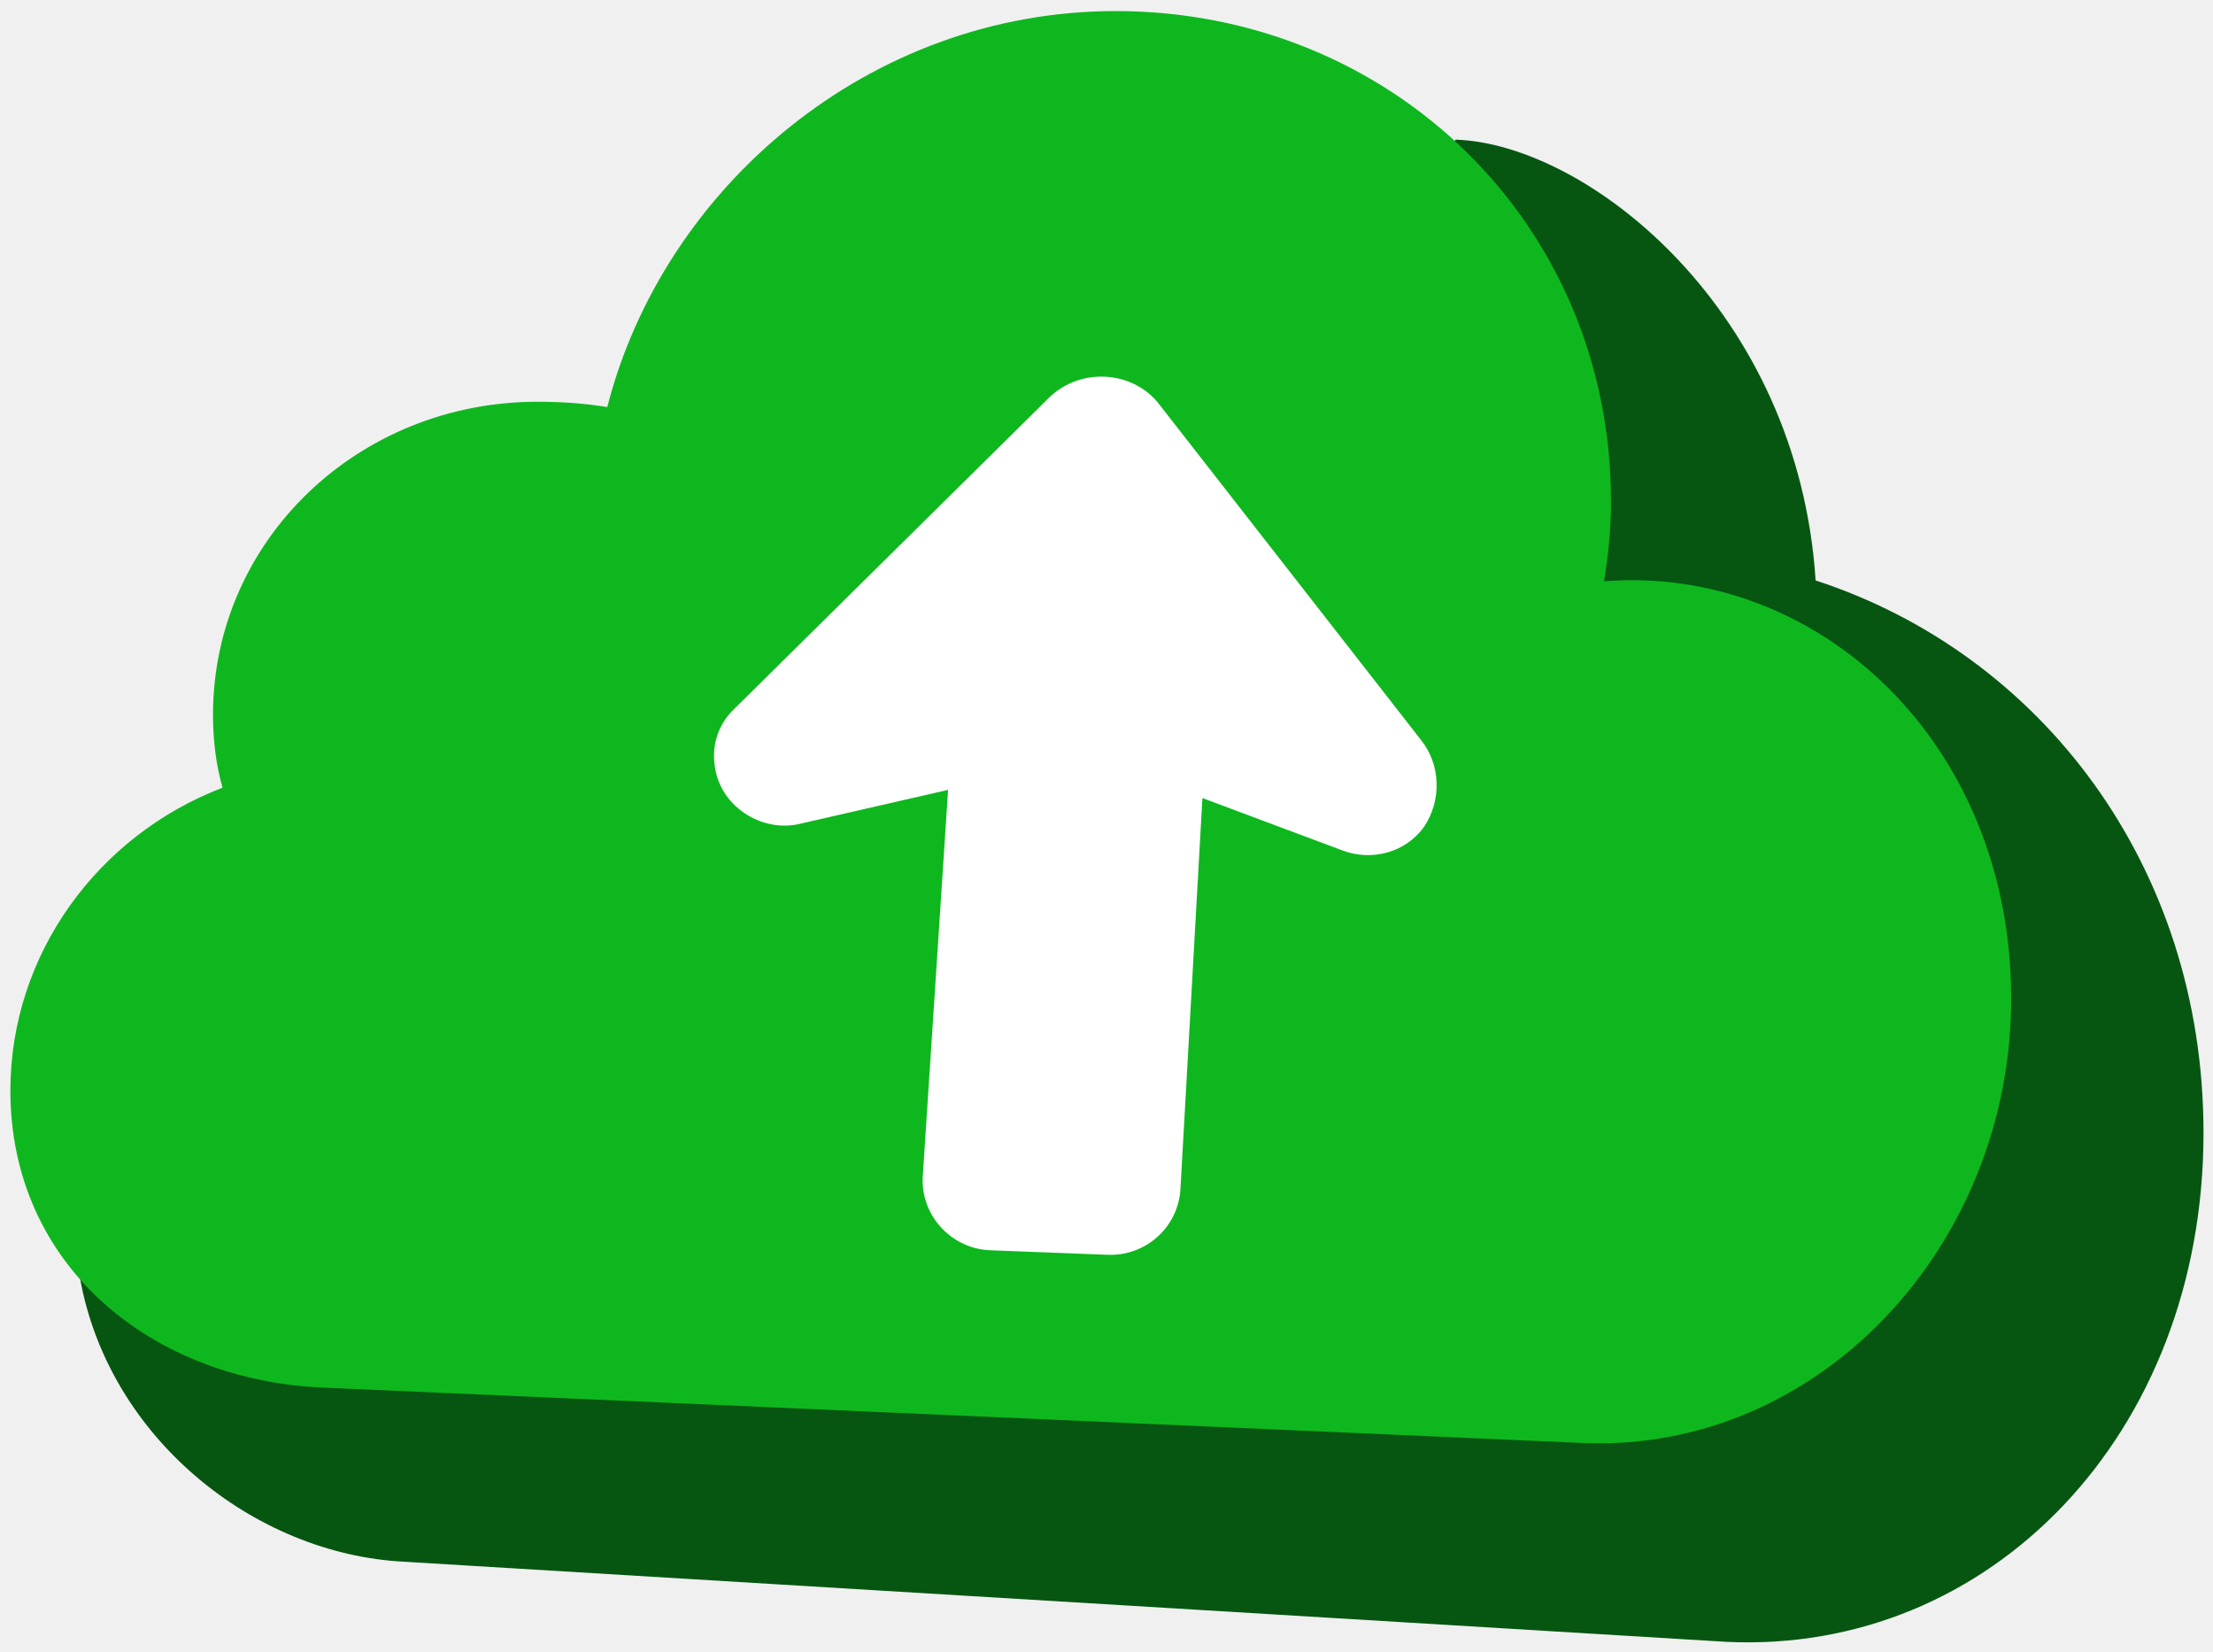
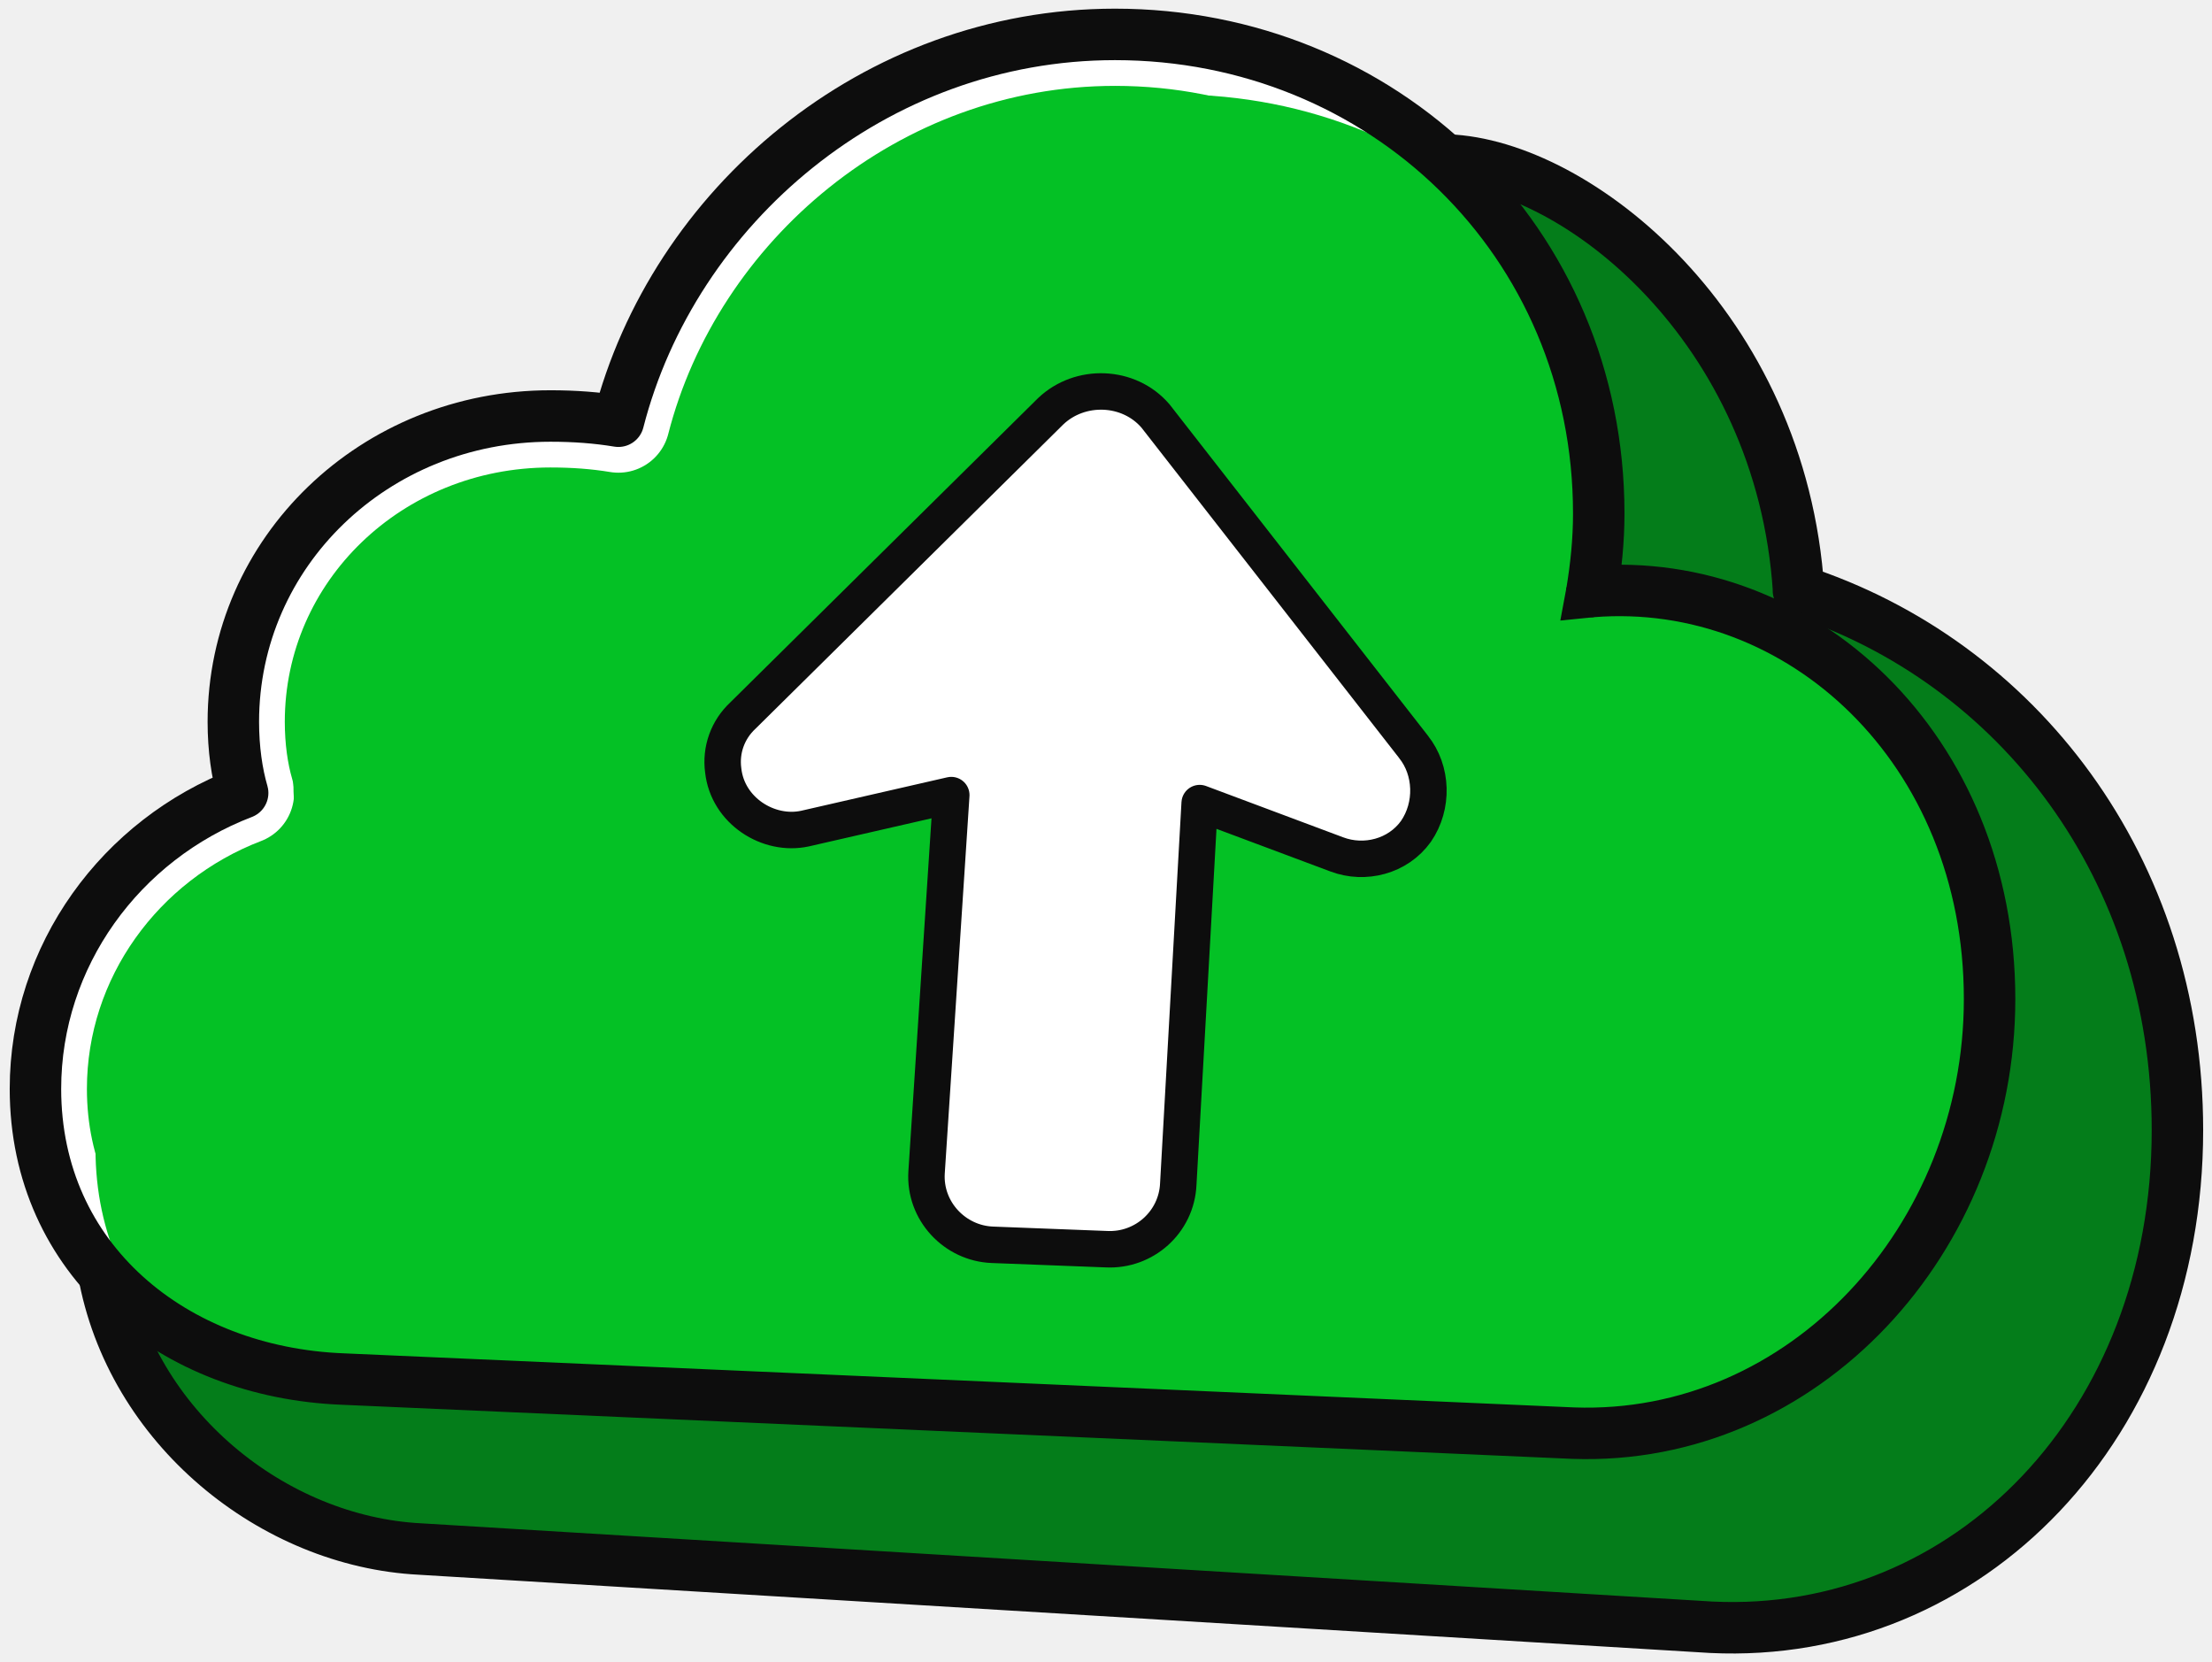
- <svg xmlns="http://www.w3.org/2000/svg" width="504.0" height="376.0" viewBox="5.0 67.0 504.0 376.0">
-   <path d="m418.5 199.2c-3.968-61.5-51.78-99.33-81.92-100.4l-313.4 259c6.4 36.54 39.68 63.1 73.86 64.83l301.1 18.24c59.97 2.88 108.7-47.23 108.7-115.9 0-61.06-37.31-109.2-88.38-125.8z" fill="#065612" />
-   <path d="m370.3 199.4c0.96-5.824 1.6-11.84 1.6-18.18 0-63.55-50.43-111.7-112.8-111.7-56.19 0-103 40.19-115.8 90.18-5.056-0.832-10.18-1.216-15.87-1.216-40.96 0-73.92 31.68-73.92 71.3 0 6.272 0.832 11.97 2.176 16.58-28.42 10.88-48.32 37.95-48.32 68.99 0 39.87 32.19 66.11 71.68 67.65l286.9 12.61c53.76 1.92 97.09-45.31 97.09-101.2 0-58.37-44.03-98.88-92.74-95.04z" fill="#0FB71F" />
-   <path d="m328.7 235.6-60.16-77.12c-6.208-7.232-17.6-7.616-24.45-1.088l-71.74 70.91c-3.584 3.328-5.248 8.064-4.608 12.8 1.024 9.408 10.56 15.42 19.07 13.57l34.11-7.808-5.76 87.94c-0.576 9.024 6.592 16.58 15.36 16.9l26.56 1.024c8.832 0.448 16.38-6.336 16.77-15.17l4.992-88.83 32 11.97c6.464 2.432 14.21 0.512 18.43-5.376 4.096-5.952 3.84-14.21-0.576-19.71z" fill="#fff" />
+ <svg xmlns="http://www.w3.org/2000/svg" width="515.8" height="387.4" viewBox="-0.9 61.5 515.8 387.4">
+   <path d="m418.5 199.2c-3.968-61.5-51.78-99.33-81.92-100.4l-313.4 259c6.4 36.54 39.68 63.1 73.86 64.83l301.1 18.24c59.97 2.88 108.7-47.23 108.7-115.9 0-61.06-37.31-109.2-88.38-125.8z" fill="#047D1A" stroke="#0D0D0D" stroke-width="12" stroke-linejoin="round" />
+   <defs>
+     <clipPath id="photos-cloud-face-clip">
+       <path d="m370.3 199.4c0.96-5.824 1.6-11.84 1.6-18.18 0-63.55-50.43-111.7-112.8-111.7-56.19 0-103 40.19-115.8 90.18-5.056-0.832-10.18-1.216-15.87-1.216-40.96 0-73.92 31.68-73.92 71.3 0 6.272 0.832 11.97 2.176 16.58-28.42 10.88-48.32 37.95-48.32 68.99 0 39.87 32.19 66.11 71.68 67.65l286.9 12.61c53.76 1.92 97.09-45.31 97.09-101.2 0-58.37-44.03-98.88-92.74-95.01z" />
+     </clipPath>
+   </defs>
+   <path d="m370.3 199.4c0.96-5.824 1.6-11.84 1.6-18.18 0-63.55-50.43-111.7-112.8-111.7-56.19 0-103 40.19-115.8 90.18-5.056-0.832-10.18-1.216-15.87-1.216-40.96 0-73.92 31.68-73.92 71.3 0 6.272 0.832 11.97 2.176 16.58-28.42 10.88-48.32 37.95-48.32 68.99 0 39.87 32.19 66.11 71.68 67.65l286.9 12.61c53.76 1.92 97.09-45.31 97.09-101.2 0-58.37-44.03-98.88-92.74-95.01z" fill="#04C125" />
+   <g clip-path="url(#photos-cloud-face-clip)">
+     <path d="m370.3 199.4c0.96-5.824 1.6-11.84 1.6-18.18 0-63.55-50.43-111.7-112.8-111.7-56.19 0-103 40.19-115.8 90.18-5.056-0.832-10.18-1.216-15.87-1.216-40.96 0-73.92 31.68-73.92 71.3 0 6.272 0.832 11.97 2.176 16.58-28.42 10.88-48.32 37.95-48.32 68.99 0 39.87 32.19 66.11 71.68 67.65l286.9 12.61c53.76 1.92 97.09-45.31 97.09-101.2 0-58.37-44.03-98.88-92.74-95.01z" fill="none" stroke="#fff" stroke-width="24" stroke-linejoin="round" />
+     <path d="m370.3 199.4c0.96-5.824 1.6-11.84 1.6-18.18 0-63.55-50.43-111.7-112.8-111.7-56.19 0-103 40.19-115.8 90.18-5.056-0.832-10.18-1.216-15.87-1.216-40.96 0-73.92 31.68-73.92 71.3 0 6.272 0.832 11.97 2.176 16.58-28.42 10.88-48.32 37.95-48.32 68.99 0 39.87 32.19 66.11 71.68 67.65l286.9 12.61c53.76 1.92 97.09-45.31 97.09-101.2 0-58.37-44.03-98.88-92.74-95.01z" fill="#04C125" transform="translate(14 14)" />
+     <rect x="362" y="185" width="160" height="140" fill="#04C125" />
+   </g>
+   <path d="m370.3 199.4c0.96-5.824 1.6-11.84 1.6-18.18 0-63.55-50.43-111.7-112.8-111.7-56.19 0-103 40.19-115.8 90.18-5.056-0.832-10.18-1.216-15.87-1.216-40.96 0-73.92 31.68-73.92 71.3 0 6.272 0.832 11.97 2.176 16.58-28.42 10.88-48.32 37.95-48.32 68.99 0 39.87 32.19 66.11 71.68 67.65l286.9 12.61c53.76 1.92 97.09-45.31 97.09-101.2 0-58.37-44.03-98.88-92.74-95.01z" fill="none" stroke="#0D0D0D" stroke-width="12" stroke-linejoin="round" />
+   <path d="M370.77,205.38 L362.94,206.17 L364.38,198.42 L370.3,199.4Z" fill="#0D0D0D" />
+   <path d="m328.7 235.6-60.16-77.12c-6.208-7.232-17.6-7.616-24.45-1.088l-71.74 70.91c-3.584 3.328-5.248 8.064-4.608 12.8 1.024 9.408 10.56 15.42 19.07 13.57l34.11-7.808-5.76 87.94c-0.576 9.024 6.592 16.58 15.36 16.9l26.56 1.024c8.832 0.448 16.38-6.336 16.77-15.17l4.992-88.83 32 11.97c6.464 2.432 14.21 0.512 18.43-5.376 4.096-5.952 3.84-14.21-0.576-19.71z" fill="#fff" stroke="#0D0D0D" stroke-width="8.5" stroke-linejoin="round" />
</svg>
